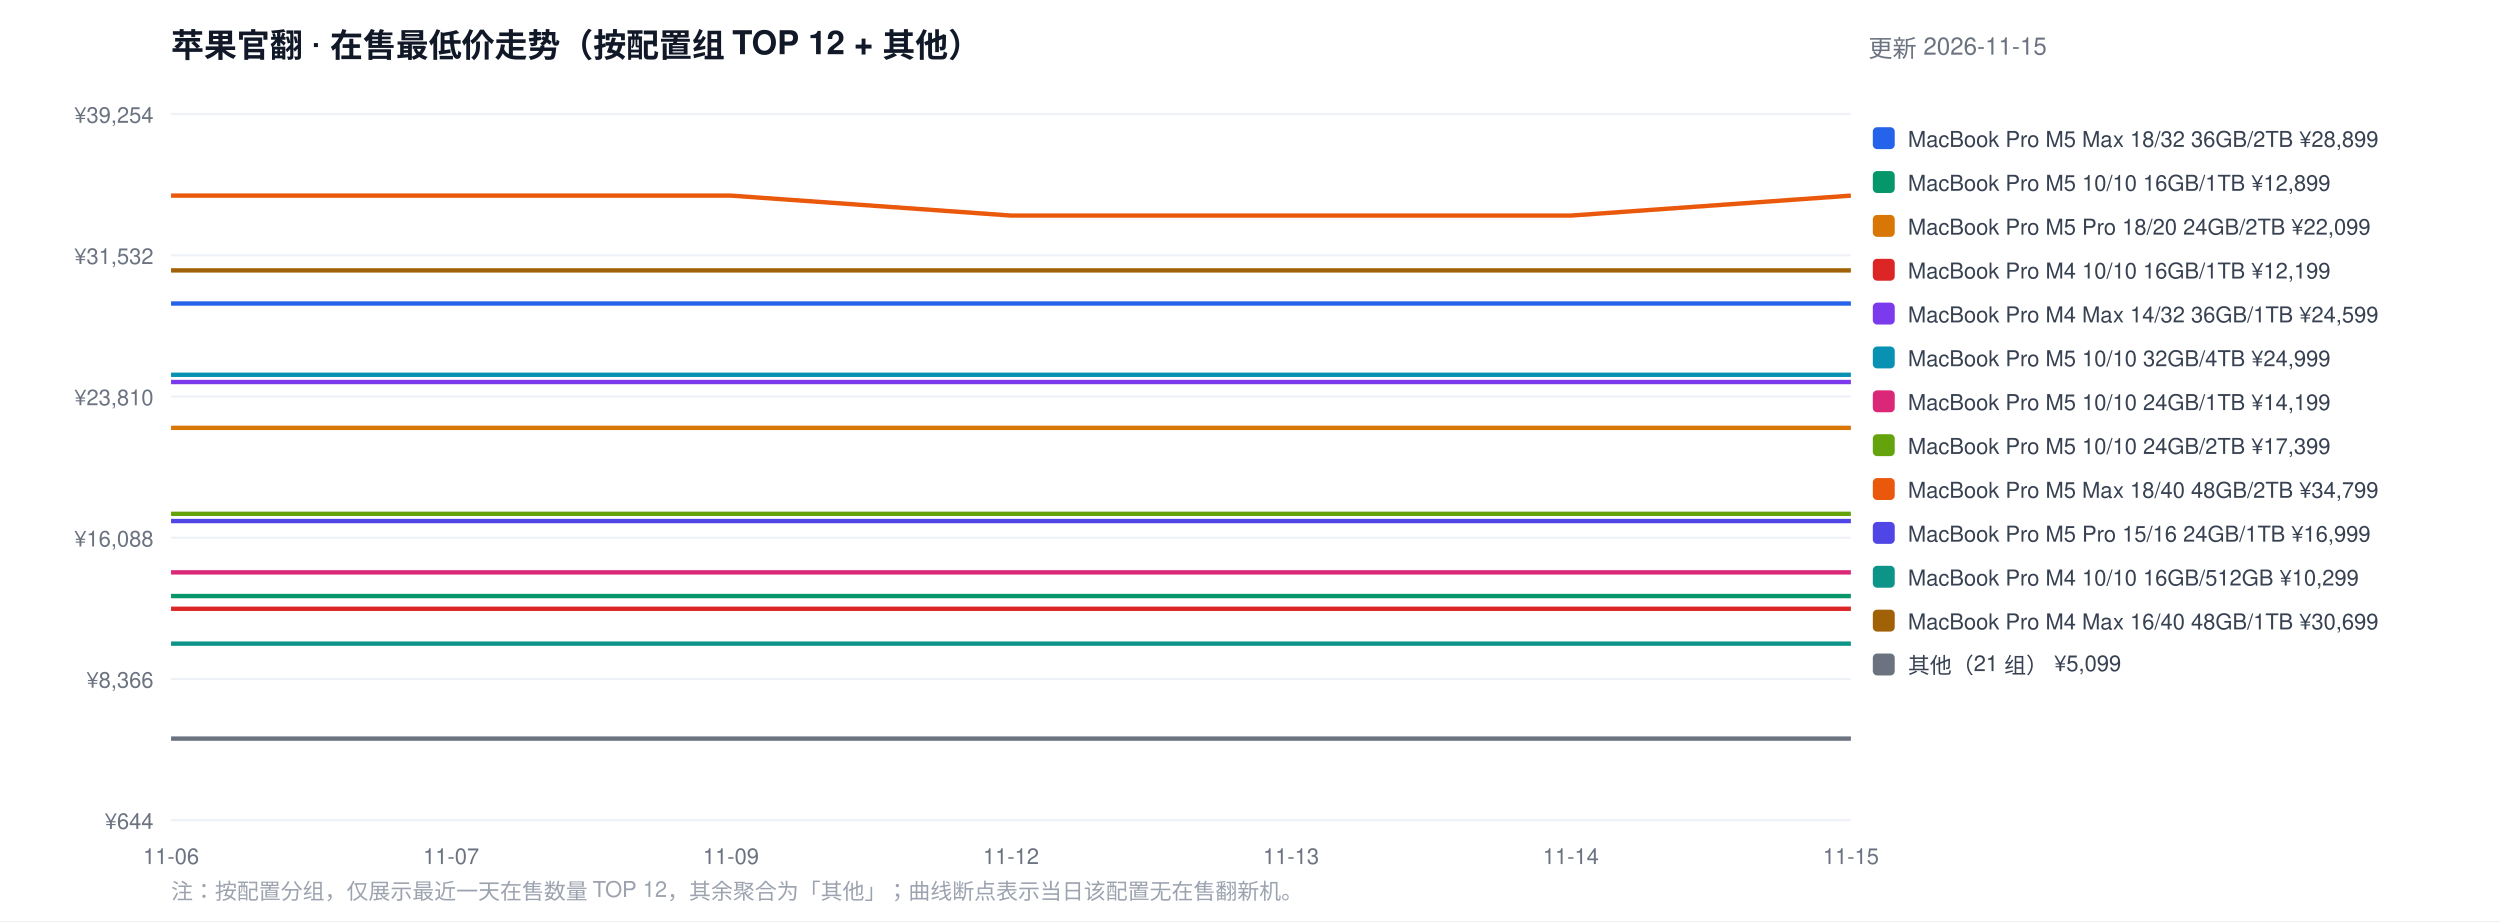
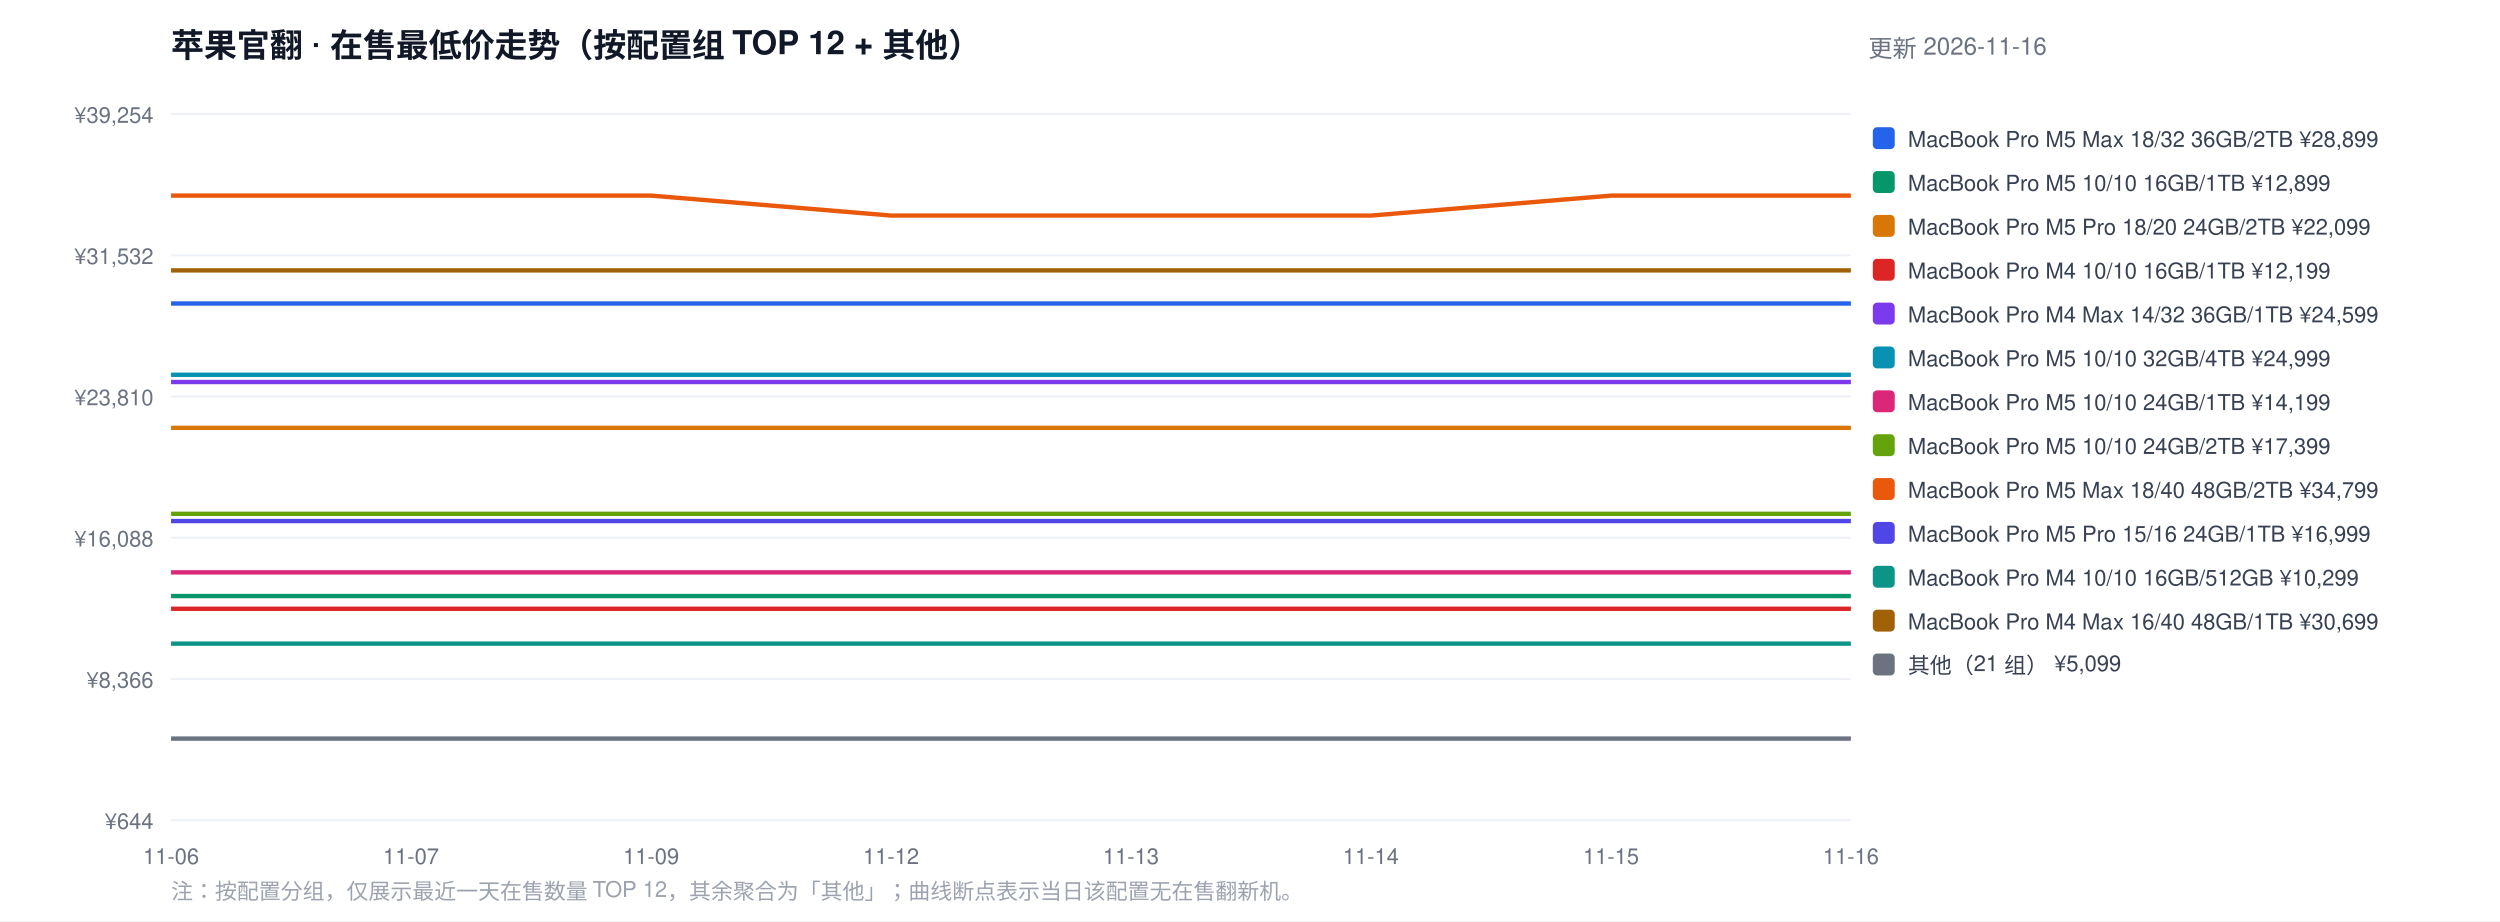
<svg xmlns="http://www.w3.org/2000/svg" width="1140" height="420" viewBox="0 0 1140 420" font-family="-apple-system,Segoe UI,Helvetica,Arial,sans-serif">
  <rect width="1140" height="420" fill="#ffffff" />
  <text x="78" y="26" font-size="15" font-weight="600" fill="#111827">苹果官翻 · 在售最低价走势（按配置组 TOP 12 + 其他）</text>
-   <text x="852" y="26" font-size="11" fill="#6b7280">更新 2026-11-15</text>
+   <text x="852" y="26" font-size="11" fill="#6b7280">更新 2026-11-16</text>
  <line x1="78" y1="374.0" x2="844" y2="374.0" stroke="#eef2f7" />
  <text x="70" y="378.0" font-size="10" fill="#6b7280" text-anchor="end">¥644</text>
  <line x1="78" y1="309.6" x2="844" y2="309.6" stroke="#eef2f7" />
  <text x="70" y="313.6" font-size="10" fill="#6b7280" text-anchor="end">¥8,366</text>
  <line x1="78" y1="245.2" x2="844" y2="245.2" stroke="#eef2f7" />
  <text x="70" y="249.2" font-size="10" fill="#6b7280" text-anchor="end">¥16,088</text>
  <line x1="78" y1="180.8" x2="844" y2="180.8" stroke="#eef2f7" />
  <text x="70" y="184.8" font-size="10" fill="#6b7280" text-anchor="end">¥23,810</text>
  <line x1="78" y1="116.4" x2="844" y2="116.4" stroke="#eef2f7" />
  <text x="70" y="120.4" font-size="10" fill="#6b7280" text-anchor="end">¥31,532</text>
  <line x1="78" y1="52.0" x2="844" y2="52.0" stroke="#eef2f7" />
  <text x="70" y="56.0" font-size="10" fill="#6b7280" text-anchor="end">¥39,254</text>
  <text x="78.0" y="394" font-size="10" fill="#6b7280" text-anchor="middle">11-06</text>
-   <text x="205.7" y="394" font-size="10" fill="#6b7280" text-anchor="middle">11-07</text>
-   <text x="333.3" y="394" font-size="10" fill="#6b7280" text-anchor="middle">11-09</text>
-   <text x="461.0" y="394" font-size="10" fill="#6b7280" text-anchor="middle">11-12</text>
-   <text x="588.7" y="394" font-size="10" fill="#6b7280" text-anchor="middle">11-13</text>
-   <text x="716.3" y="394" font-size="10" fill="#6b7280" text-anchor="middle">11-14</text>
-   <text x="844.0" y="394" font-size="10" fill="#6b7280" text-anchor="middle">11-15</text>
-   <polyline fill="none" stroke="#2563eb" stroke-width="2" points="78.0,138.4 205.7,138.4 333.3,138.4 461.0,138.4 588.7,138.4 716.3,138.4 844.0,138.4" />
-   <polyline fill="none" stroke="#059669" stroke-width="2" points="78.0,271.8 205.7,271.8 333.3,271.8 461.0,271.8 588.7,271.8 716.3,271.8 844.0,271.8" />
-   <polyline fill="none" stroke="#d97706" stroke-width="2" points="78.0,195.1 205.7,195.1 333.3,195.1 461.0,195.1 588.7,195.1 716.3,195.1 844.0,195.1" />
-   <polyline fill="none" stroke="#dc2626" stroke-width="2" points="78.0,277.6 205.7,277.6 333.3,277.6 461.0,277.6 588.7,277.6 716.3,277.6 844.0,277.6" />
-   <polyline fill="none" stroke="#7c3aed" stroke-width="2" points="78.0,174.2 205.7,174.2 333.3,174.2 461.0,174.2 588.7,174.2 716.3,174.2 844.0,174.2" />
-   <polyline fill="none" stroke="#0891b2" stroke-width="2" points="78.0,170.9 205.7,170.9 333.3,170.9 461.0,170.9 588.7,170.9 716.3,170.9 844.0,170.9" />
-   <polyline fill="none" stroke="#db2777" stroke-width="2" points="78.0,261.0 205.7,261.0 333.3,261.0 461.0,261.0 588.7,261.0 716.3,261.0 844.0,261.0" />
-   <polyline fill="none" stroke="#65a30d" stroke-width="2" points="78.0,234.3 205.7,234.3 333.3,234.3 461.0,234.3 588.7,234.3 716.3,234.3 844.0,234.3" />
-   <polyline fill="none" stroke="#ea580c" stroke-width="2" points="78.0,89.2 205.7,89.2 333.3,89.2 461.0,98.3 588.7,98.3 716.3,98.3 844.0,89.2" />
-   <polyline fill="none" stroke="#4f46e5" stroke-width="2" points="78.0,237.6 205.7,237.6 333.3,237.6 461.0,237.6 588.7,237.6 716.3,237.6 844.0,237.6" />
-   <polyline fill="none" stroke="#0d9488" stroke-width="2" points="78.0,293.5 205.7,293.5 333.3,293.5 461.0,293.5 588.7,293.5 716.3,293.5 844.0,293.5" />
-   <polyline fill="none" stroke="#a16207" stroke-width="2" points="78.0,123.3 205.7,123.3 333.3,123.3 461.0,123.3 588.7,123.3 716.3,123.3 844.0,123.3" />
-   <polyline fill="none" stroke="#6b7280" stroke-width="2" points="78.0,336.8 205.7,336.8 333.3,336.8 461.0,336.8 588.7,336.8 716.3,336.8 844.0,336.8" />
+   <text x="187.4" y="394" font-size="10" fill="#6b7280" text-anchor="middle">11-07</text>
+   <text x="296.9" y="394" font-size="10" fill="#6b7280" text-anchor="middle">11-09</text>
+   <text x="406.3" y="394" font-size="10" fill="#6b7280" text-anchor="middle">11-12</text>
+   <text x="515.7" y="394" font-size="10" fill="#6b7280" text-anchor="middle">11-13</text>
+   <text x="625.1" y="394" font-size="10" fill="#6b7280" text-anchor="middle">11-14</text>
+   <text x="734.6" y="394" font-size="10" fill="#6b7280" text-anchor="middle">11-15</text>
+   <text x="844.0" y="394" font-size="10" fill="#6b7280" text-anchor="middle">11-16</text>
+   <polyline fill="none" stroke="#2563eb" stroke-width="2" points="78.0,138.4 187.4,138.4 296.9,138.4 406.3,138.4 515.7,138.4 625.1,138.4 734.6,138.4 844.0,138.4" />
+   <polyline fill="none" stroke="#059669" stroke-width="2" points="78.0,271.8 187.4,271.8 296.9,271.8 406.3,271.8 515.7,271.8 625.1,271.8 734.6,271.8 844.0,271.8" />
+   <polyline fill="none" stroke="#d97706" stroke-width="2" points="78.0,195.1 187.4,195.1 296.9,195.1 406.3,195.1 515.7,195.1 625.1,195.1 734.6,195.1 844.0,195.1" />
+   <polyline fill="none" stroke="#dc2626" stroke-width="2" points="78.0,277.6 187.4,277.6 296.9,277.6 406.3,277.6 515.7,277.6 625.1,277.6 734.6,277.6 844.0,277.6" />
+   <polyline fill="none" stroke="#7c3aed" stroke-width="2" points="78.0,174.2 187.4,174.2 296.9,174.2 406.3,174.2 515.7,174.2 625.1,174.2 734.6,174.2 844.0,174.2" />
+   <polyline fill="none" stroke="#0891b2" stroke-width="2" points="78.0,170.9 187.4,170.9 296.9,170.9 406.3,170.9 515.7,170.9 625.1,170.9 734.6,170.9 844.0,170.9" />
+   <polyline fill="none" stroke="#db2777" stroke-width="2" points="78.0,261.0 187.4,261.0 296.9,261.0 406.3,261.0 515.7,261.0 625.1,261.0 734.6,261.0 844.0,261.0" />
+   <polyline fill="none" stroke="#65a30d" stroke-width="2" points="78.0,234.3 187.4,234.3 296.9,234.3 406.3,234.3 515.7,234.3 625.1,234.3 734.6,234.3 844.0,234.3" />
+   <polyline fill="none" stroke="#ea580c" stroke-width="2" points="78.0,89.2 187.4,89.2 296.9,89.2 406.3,98.3 515.7,98.3 625.1,98.3 734.6,89.2 844.0,89.2" />
+   <polyline fill="none" stroke="#4f46e5" stroke-width="2" points="78.0,237.6 187.4,237.6 296.9,237.6 406.3,237.6 515.7,237.6 625.1,237.6 734.6,237.6 844.0,237.6" />
+   <polyline fill="none" stroke="#0d9488" stroke-width="2" points="78.0,293.5 187.4,293.5 296.9,293.5 406.3,293.5 515.7,293.5 625.1,293.5 734.6,293.5 844.0,293.5" />
+   <polyline fill="none" stroke="#a16207" stroke-width="2" points="78.0,123.3 187.4,123.3 296.9,123.3 406.3,123.3 515.7,123.3 625.1,123.3 734.6,123.3 844.0,123.3" />
+   <polyline fill="none" stroke="#6b7280" stroke-width="2" points="78.0,336.8 187.4,336.8 296.9,336.8 406.3,336.8 515.7,336.8 625.1,336.8 734.6,336.8 844.0,336.8" />
  <rect x="854" y="58" width="10" height="10" rx="2" fill="#2563eb" />
  <text x="870" y="67" font-size="10" fill="#374151">MacBook Pro M5 Max 18/32 36GB/2TB ¥28,899</text>
  <rect x="854" y="78" width="10" height="10" rx="2" fill="#059669" />
  <text x="870" y="87" font-size="10" fill="#374151">MacBook Pro M5 10/10 16GB/1TB ¥12,899</text>
  <rect x="854" y="98" width="10" height="10" rx="2" fill="#d97706" />
  <text x="870" y="107" font-size="10" fill="#374151">MacBook Pro M5 Pro 18/20 24GB/2TB ¥22,099</text>
  <rect x="854" y="118" width="10" height="10" rx="2" fill="#dc2626" />
  <text x="870" y="127" font-size="10" fill="#374151">MacBook Pro M4 10/10 16GB/1TB ¥12,199</text>
  <rect x="854" y="138" width="10" height="10" rx="2" fill="#7c3aed" />
  <text x="870" y="147" font-size="10" fill="#374151">MacBook Pro M4 Max 14/32 36GB/1TB ¥24,599</text>
  <rect x="854" y="158" width="10" height="10" rx="2" fill="#0891b2" />
  <text x="870" y="167" font-size="10" fill="#374151">MacBook Pro M5 10/10 32GB/4TB ¥24,999</text>
  <rect x="854" y="178" width="10" height="10" rx="2" fill="#db2777" />
  <text x="870" y="187" font-size="10" fill="#374151">MacBook Pro M5 10/10 24GB/1TB ¥14,199</text>
  <rect x="854" y="198" width="10" height="10" rx="2" fill="#65a30d" />
  <text x="870" y="207" font-size="10" fill="#374151">MacBook Pro M5 10/10 24GB/2TB ¥17,399</text>
  <rect x="854" y="218" width="10" height="10" rx="2" fill="#ea580c" />
  <text x="870" y="227" font-size="10" fill="#374151">MacBook Pro M5 Max 18/40 48GB/2TB ¥34,799</text>
  <rect x="854" y="238" width="10" height="10" rx="2" fill="#4f46e5" />
  <text x="870" y="247" font-size="10" fill="#374151">MacBook Pro M5 Pro 15/16 24GB/1TB ¥16,999</text>
  <rect x="854" y="258" width="10" height="10" rx="2" fill="#0d9488" />
  <text x="870" y="267" font-size="10" fill="#374151">MacBook Pro M4 10/10 16GB/512GB ¥10,299</text>
  <rect x="854" y="278" width="10" height="10" rx="2" fill="#a16207" />
  <text x="870" y="287" font-size="10" fill="#374151">MacBook Pro M4 Max 16/40 48GB/1TB ¥30,699</text>
  <rect x="854" y="298" width="10" height="10" rx="2" fill="#6b7280" />
  <text x="870" y="307" font-size="10" fill="#374151">其他（21 组） ¥5,099</text>
  <text x="78" y="410" font-size="10" fill="#9ca3af">注：按配置分组，仅展示最近一天在售数量 TOP 12，其余聚合为「其他」；曲线断点表示当日该配置无在售翻新机。</text>
</svg>
